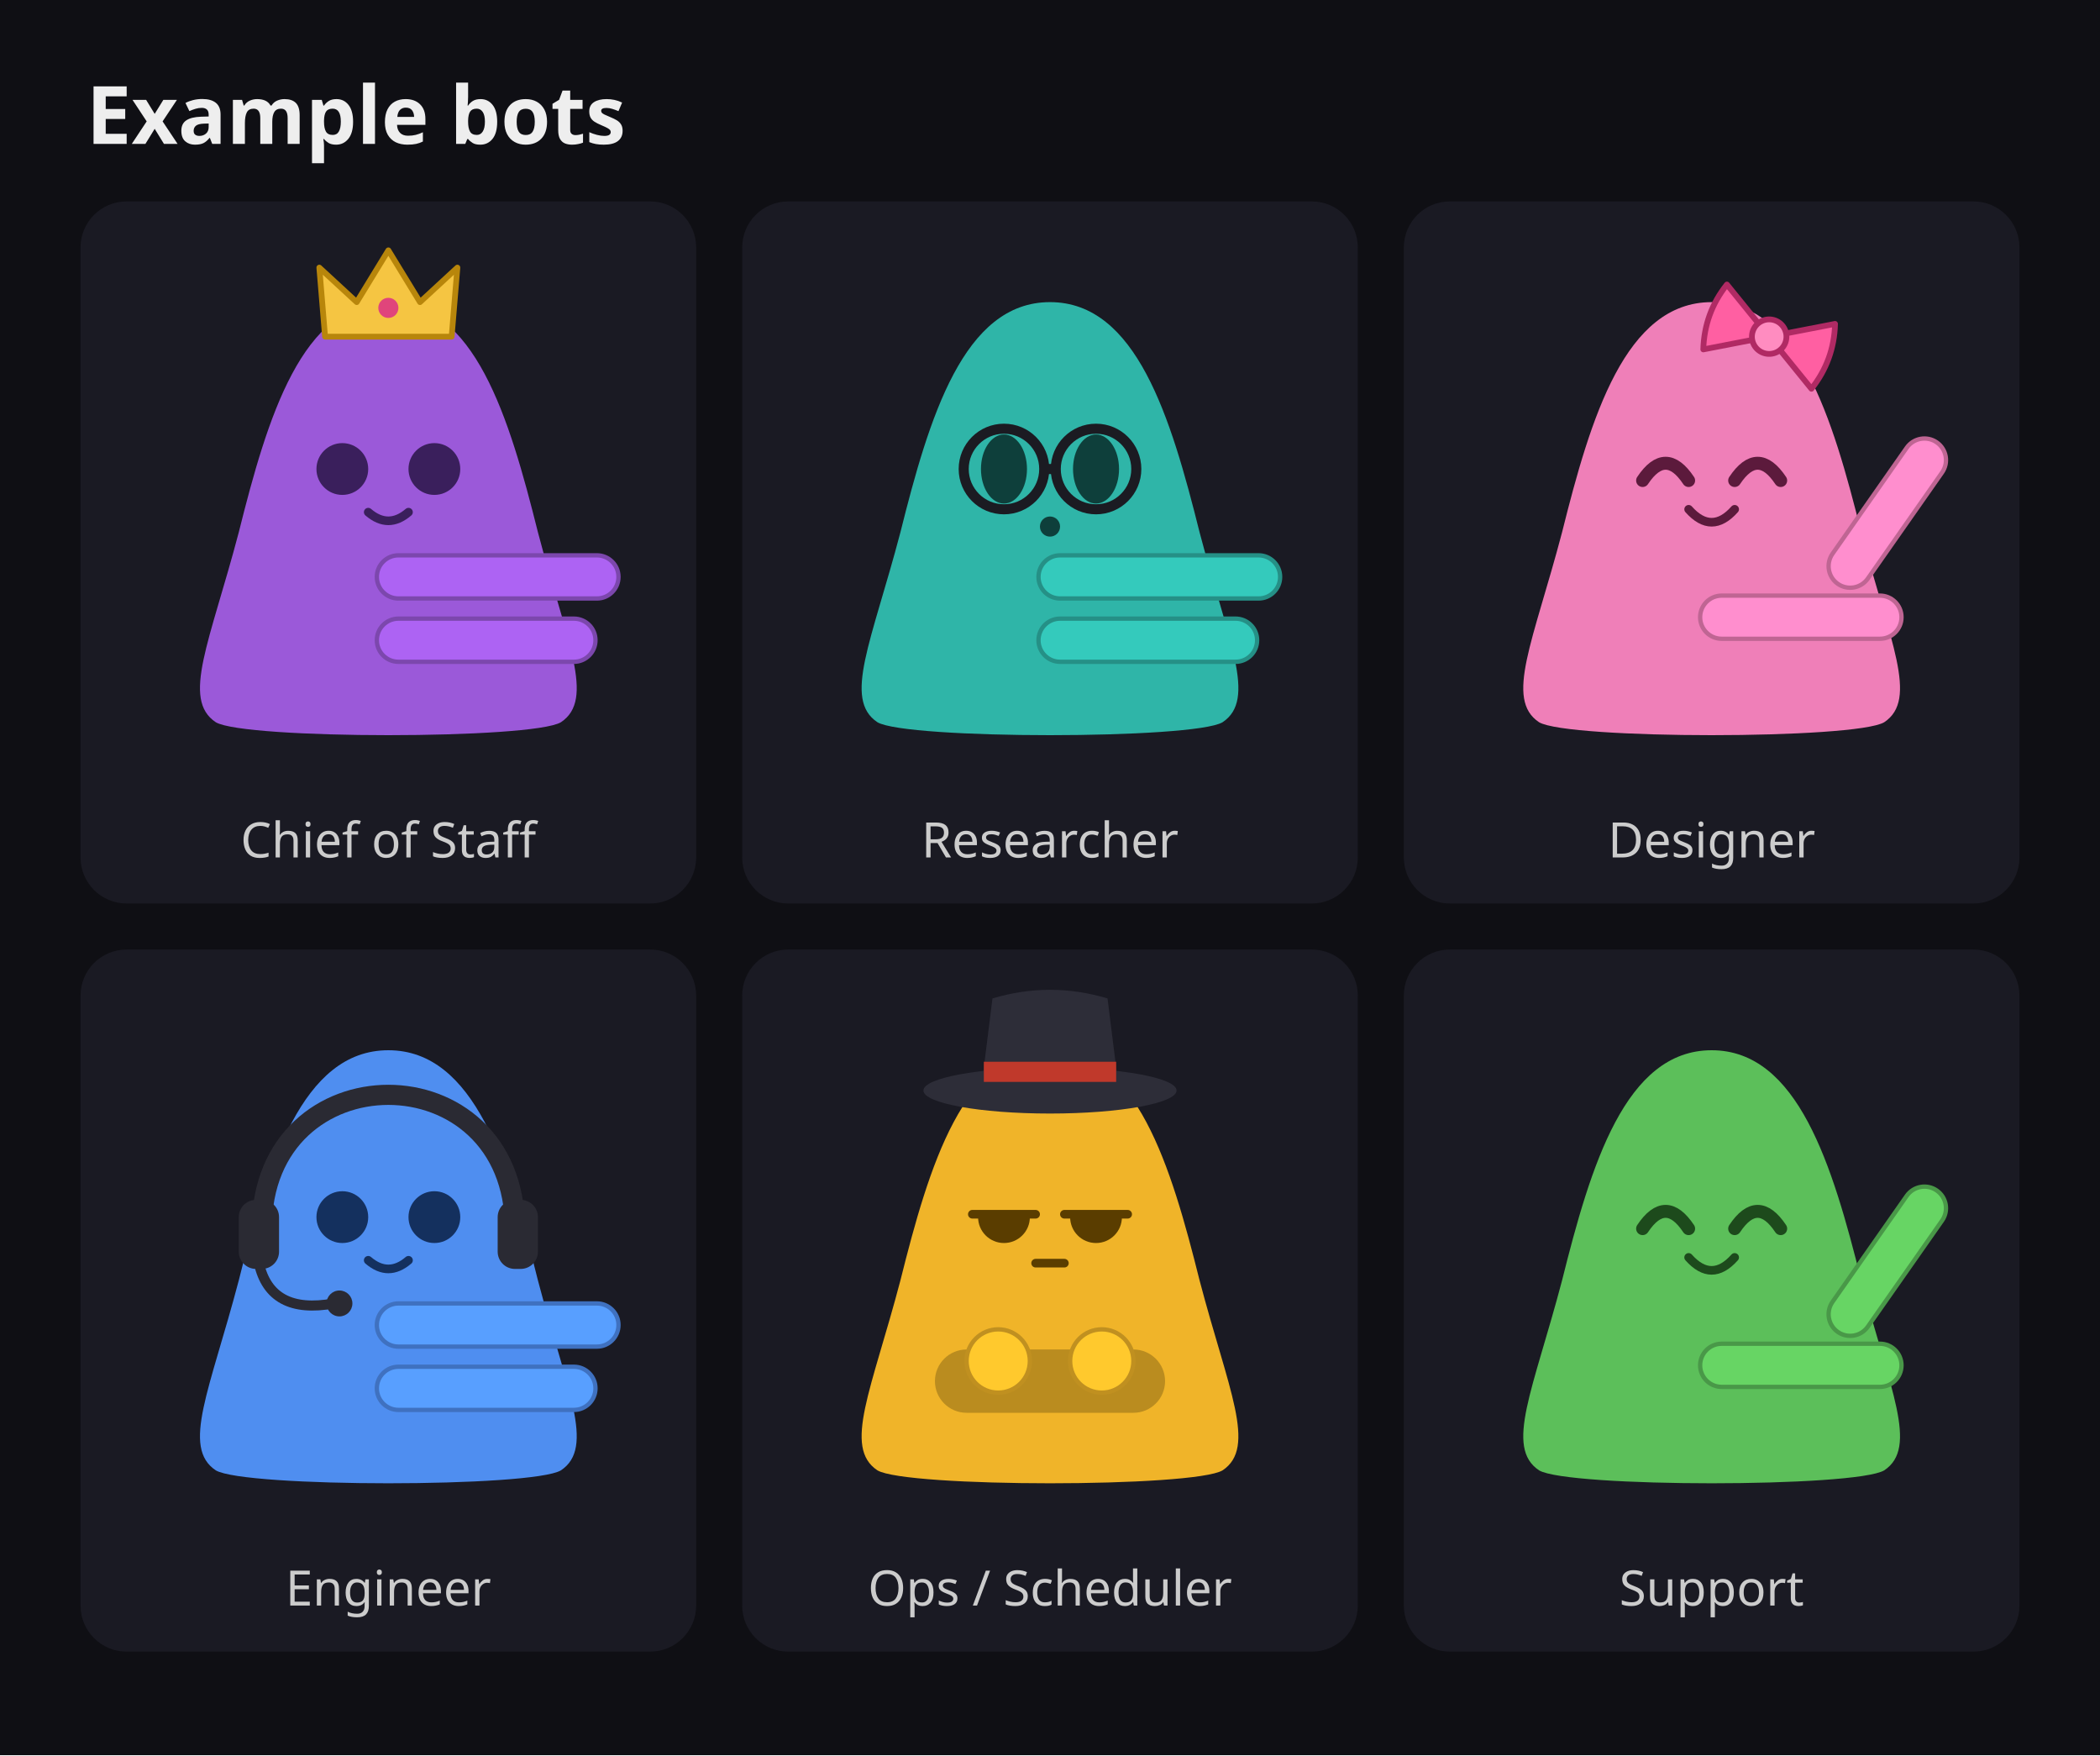
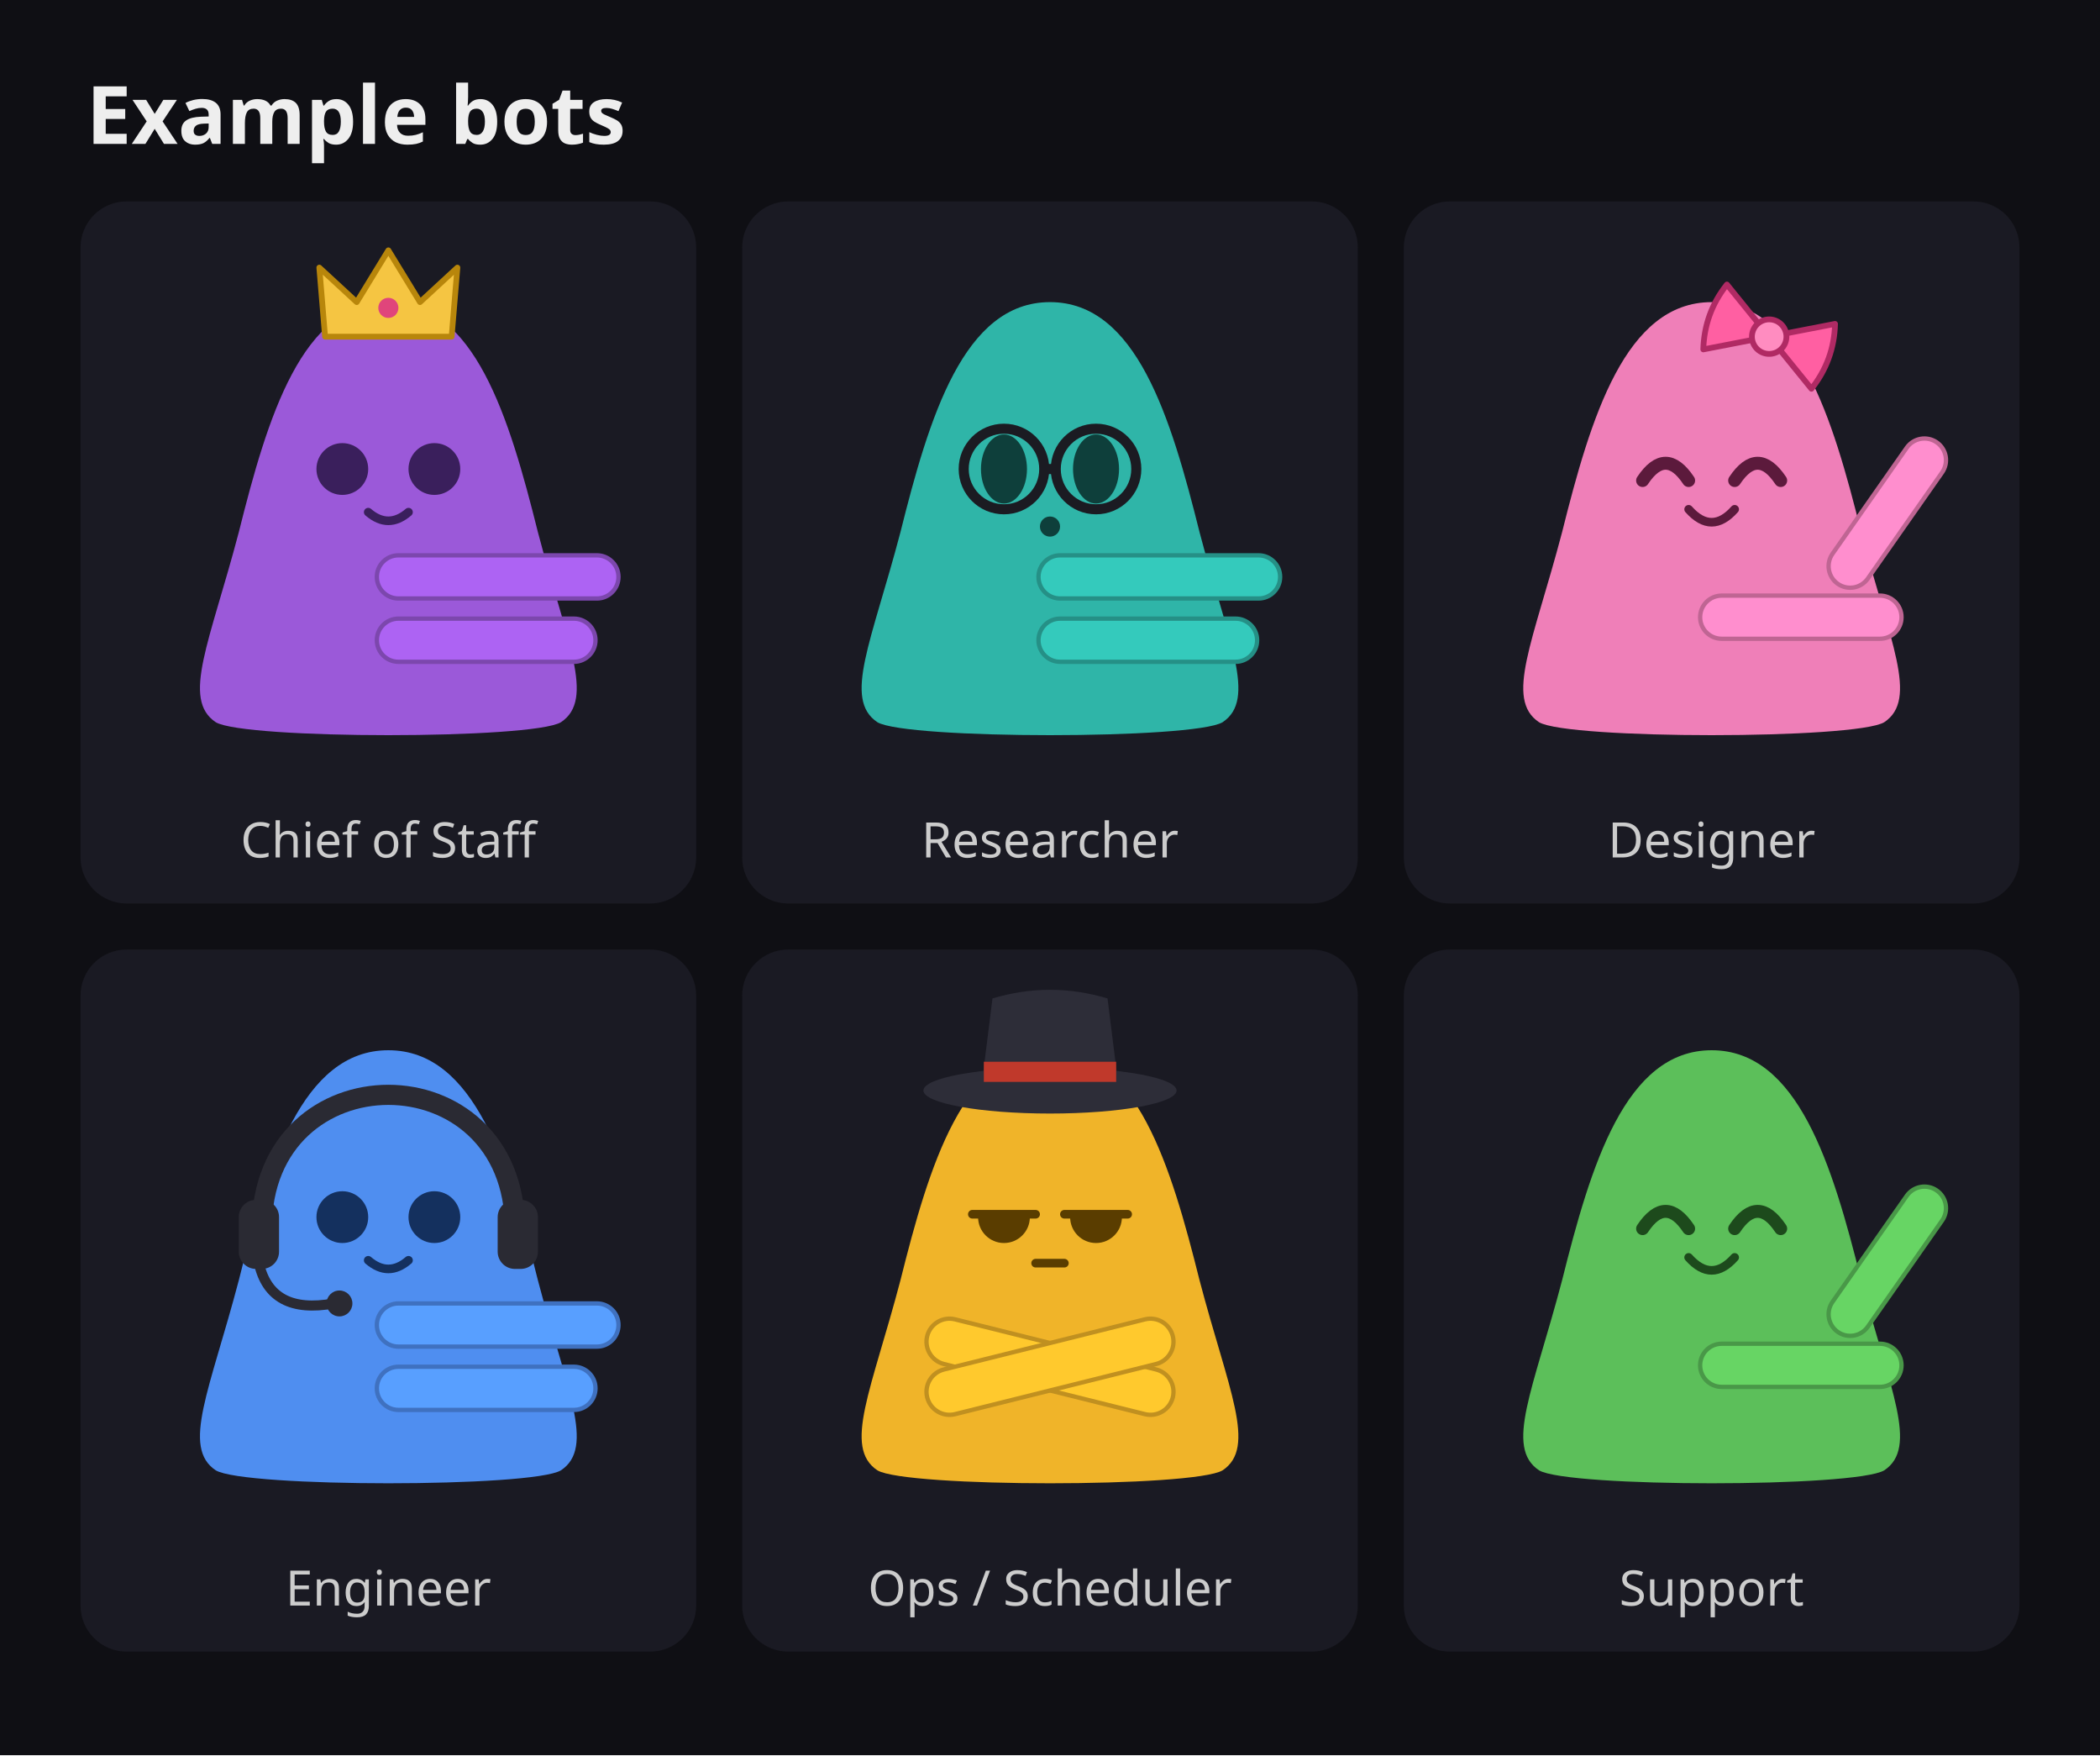
<svg xmlns="http://www.w3.org/2000/svg" width="730" height="610">
  <rect width="100%" height="100%" fill="#0f0f14" />
  <text x="30" y="50" font-family="Asap" font-size="28" font-weight="700" fill="#eee">Example bots</text>
  <rect x="28" y="70" width="214" height="244" rx="16" fill="#1a1a23" />
  <g transform="translate(35 75)">
    <g id="body">
      <path d="M100 30 C130 30 142 70 152 110 C162 148 172 168 160 176 C150 182 50 182 40 176 C28 168 38 148 48 110 C58 70 70 30 100 30Z" fill="#9b59d9" />
    </g>
    <g id="eyes">
      <circle cx="84" cy="88" r="9" fill="#3a1f5c" />
      <circle cx="116" cy="88" r="9" fill="#3a1f5c" />
      <path d="M93 103 q7 6 14 0" stroke="#3a1f5c" stroke-width="3" fill="none" stroke-linecap="round" />
    </g>
    <g id="hands">
      <rect x="96" y="118" width="84" height="15" rx="7.5" fill="#ad63f3" stroke="#7c47ad" stroke-width="1.5" />
      <rect x="96" y="140" width="76" height="15" rx="7.5" fill="#ad63f3" stroke="#7c47ad" stroke-width="1.5" />
    </g>
    <g id="accessory">
      <path d="M78 42 L76 18 L89 30 L100 12 L111 30 L124 18 L122 42Z" fill="#f5c542" stroke="#b8860b" stroke-width="2" stroke-linejoin="round" />
      <circle cx="100" cy="32" r="3.5" fill="#e0457b" />
    </g>
  </g>
  <text x="135.0" y="298" text-anchor="middle" font-family="Asap" font-size="17" fill="#ccc">Chief of Staff</text>
  <rect x="258" y="70" width="214" height="244" rx="16" fill="#1a1a23" />
  <g transform="translate(265 75)">
    <g id="body">
      <path d="M100 30 C130 30 142 70 152 110 C162 148 172 168 160 176 C150 182 50 182 40 176 C28 168 38 148 48 110 C58 70 70 30 100 30Z" fill="#2fb5a8" />
    </g>
    <g id="eyes">
      <ellipse cx="84" cy="88" rx="8" ry="12" fill="#0e3f3b" />
      <ellipse cx="116" cy="88" rx="8" ry="12" fill="#0e3f3b" />
      <circle cx="100" cy="108" r="3.5" fill="#0e3f3b" />
    </g>
    <g id="hands">
      <rect x="96" y="118" width="84" height="15" rx="7.5" fill="#34cabc" stroke="#259086" stroke-width="1.5" />
      <rect x="96" y="140" width="76" height="15" rx="7.5" fill="#34cabc" stroke="#259086" stroke-width="1.5" />
    </g>
    <g id="accessory">
      <g fill="none" stroke="#1b1b22" stroke-width="3.5">
        <circle cx="84" cy="88" r="14" />
        <circle cx="116" cy="88" r="14" />
        <path d="M98 88 h4" />
      </g>
    </g>
  </g>
  <text x="365.0" y="298" text-anchor="middle" font-family="Asap" font-size="17" fill="#ccc">Researcher</text>
  <rect x="488" y="70" width="214" height="244" rx="16" fill="#1a1a23" />
  <g transform="translate(495 75)">
    <g id="body">
      <path d="M100 30 C130 30 142 70 152 110 C162 148 172 168 160 176 C150 182 50 182 40 176 C28 168 38 148 48 110 C58 70 70 30 100 30Z" fill="#ef7fb8" />
    </g>
    <g id="eyes">
      <path d="M76 92 q8 -12 16 0 M108 92 q8 -12 16 0" stroke="#5c1a3c" stroke-width="4.5" fill="none" stroke-linecap="round" />
      <path d="M92 102 q8 9 16 0" stroke="#5c1a3c" stroke-width="3" fill="none" stroke-linecap="round" />
    </g>
    <g id="hands">
      <rect x="96" y="132" width="70" height="15" rx="7.5" fill="#ff8ece" stroke="#bf6593" stroke-width="1.5" />
      <g transform="rotate(-55 150 120)">
        <rect x="140" y="112" width="60" height="15" rx="7.5" fill="#ff8ece" stroke="#bf6593" stroke-width="1.5" />
      </g>
    </g>
    <g id="accessory">
      <g transform="translate(120 42) rotate(20)">
        <path d="M0 0 L-20 -12 Q-24 0 -20 12Z M0 0 L20 -12 Q24 0 20 12Z" fill="#ff5fa2" stroke="#b02a64" stroke-width="2" stroke-linejoin="round" />
        <circle r="6" fill="#ff8cc0" stroke="#b02a64" stroke-width="2" />
      </g>
    </g>
  </g>
  <text x="595.0" y="298" text-anchor="middle" font-family="Asap" font-size="17" fill="#ccc">Designer</text>
  <rect x="28" y="330" width="214" height="244" rx="16" fill="#1a1a23" />
  <g transform="translate(35 335)">
    <g id="body">
      <path d="M100 30 C130 30 142 70 152 110 C162 148 172 168 160 176 C150 182 50 182 40 176 C28 168 38 148 48 110 C58 70 70 30 100 30Z" fill="#4f8ef0" />
    </g>
    <g id="eyes">
      <circle cx="84" cy="88" r="9" fill="#14305e" />
      <circle cx="116" cy="88" r="9" fill="#14305e" />
      <path d="M93 103 q7 6 14 0" stroke="#14305e" stroke-width="3" fill="none" stroke-linecap="round" />
    </g>
    <g id="hands">
      <rect x="96" y="118" width="84" height="15" rx="7.5" fill="#589fff" stroke="#3f71c0" stroke-width="1.5" />
      <rect x="96" y="140" width="76" height="15" rx="7.5" fill="#589fff" stroke="#3f71c0" stroke-width="1.5" />
    </g>
    <g id="accessory">
      <path d="M56 92 C56 30 144 30 144 92" fill="none" stroke="#2a2a33" stroke-width="7" stroke-linecap="round" />
      <rect x="48" y="82" width="14" height="24" rx="6" fill="#2a2a33" />
      <rect x="138" y="82" width="14" height="24" rx="6" fill="#2a2a33" />
      <path d="M55 104 q4 18 26 14" stroke="#2a2a33" stroke-width="3.5" fill="none" />
      <circle cx="83" cy="118" r="4.5" fill="#2a2a33" />
    </g>
  </g>
  <text x="135.0" y="558" text-anchor="middle" font-family="Asap" font-size="17" fill="#ccc">Engineer</text>
  <rect x="258" y="330" width="214" height="244" rx="16" fill="#1a1a23" />
  <g transform="translate(265 335)">
    <g id="body">
      <path d="M100 30 C130 30 142 70 152 110 C162 148 172 168 160 176 C150 182 50 182 40 176 C28 168 38 148 48 110 C58 70 70 30 100 30Z" fill="#f0b429" />
    </g>
    <g id="eyes">
      <path d="M75 88 a9 9 0 0 0 18 0Z M107 88 a9 9 0 0 0 18 0Z" fill="#5a3d00" />
      <path d="M73 87 h22 M105 87 h22" stroke="#5a3d00" stroke-width="3" stroke-linecap="round" />
      <path d="M95 104 h10" stroke="#5a3d00" stroke-width="3" stroke-linecap="round" />
    </g>
    <g id="hands">
-       <rect x="60" y="134" width="80" height="22" rx="11" fill="#b4871e" opacity=".9" />
-       <circle cx="82" cy="138" r="11" fill="#ffc92d" stroke="#c09020" stroke-width="1.5" />
-       <circle cx="118" cy="138" r="11" fill="#ffc92d" stroke="#c09020" stroke-width="1.5" />
+       <g transform="rotate(14 100 140)">
+         <rect x="56" y="132" width="88" height="16" rx="8" fill="#ffc92d" stroke="#c09020" stroke-width="1.5" />
+       </g>
+       <g transform="rotate(-14 100 140)">
+         <rect x="56" y="132" width="88" height="16" rx="8" fill="#ffc92d" stroke="#c09020" stroke-width="1.5" />
+       </g>
    </g>
    <g id="accessory">
      <ellipse cx="100" cy="44" rx="44" ry="8" fill="#2d2d38" />
      <path d="M76 44 L80 12 Q100 6 120 12 L124 44Z" fill="#2d2d38" />
      <rect x="77" y="34" width="46" height="7" fill="#c0392b" />
    </g>
  </g>
  <text x="365.0" y="558" text-anchor="middle" font-family="Asap" font-size="17" fill="#ccc">Ops / Scheduler</text>
  <rect x="488" y="330" width="214" height="244" rx="16" fill="#1a1a23" />
  <g transform="translate(495 335)">
    <g id="body">
      <path d="M100 30 C130 30 142 70 152 110 C162 148 172 168 160 176 C150 182 50 182 40 176 C28 168 38 148 48 110 C58 70 70 30 100 30Z" fill="#5cbf5a" />
    </g>
    <g id="eyes">
      <path d="M76 92 q8 -12 16 0 M108 92 q8 -12 16 0" stroke="#1d4a1c" stroke-width="4.5" fill="none" stroke-linecap="round" />
      <path d="M92 102 q8 9 16 0" stroke="#1d4a1c" stroke-width="3" fill="none" stroke-linecap="round" />
    </g>
    <g id="hands">
      <rect x="96" y="132" width="70" height="15" rx="7.5" fill="#67d564" stroke="#499848" stroke-width="1.5" />
      <g transform="rotate(-55 150 120)">
        <rect x="140" y="112" width="60" height="15" rx="7.5" fill="#67d564" stroke="#499848" stroke-width="1.5" />
      </g>
    </g>
    <g id="accessory" />
  </g>
  <text x="595.0" y="558" text-anchor="middle" font-family="Asap" font-size="17" fill="#ccc">Support</text>
</svg>
